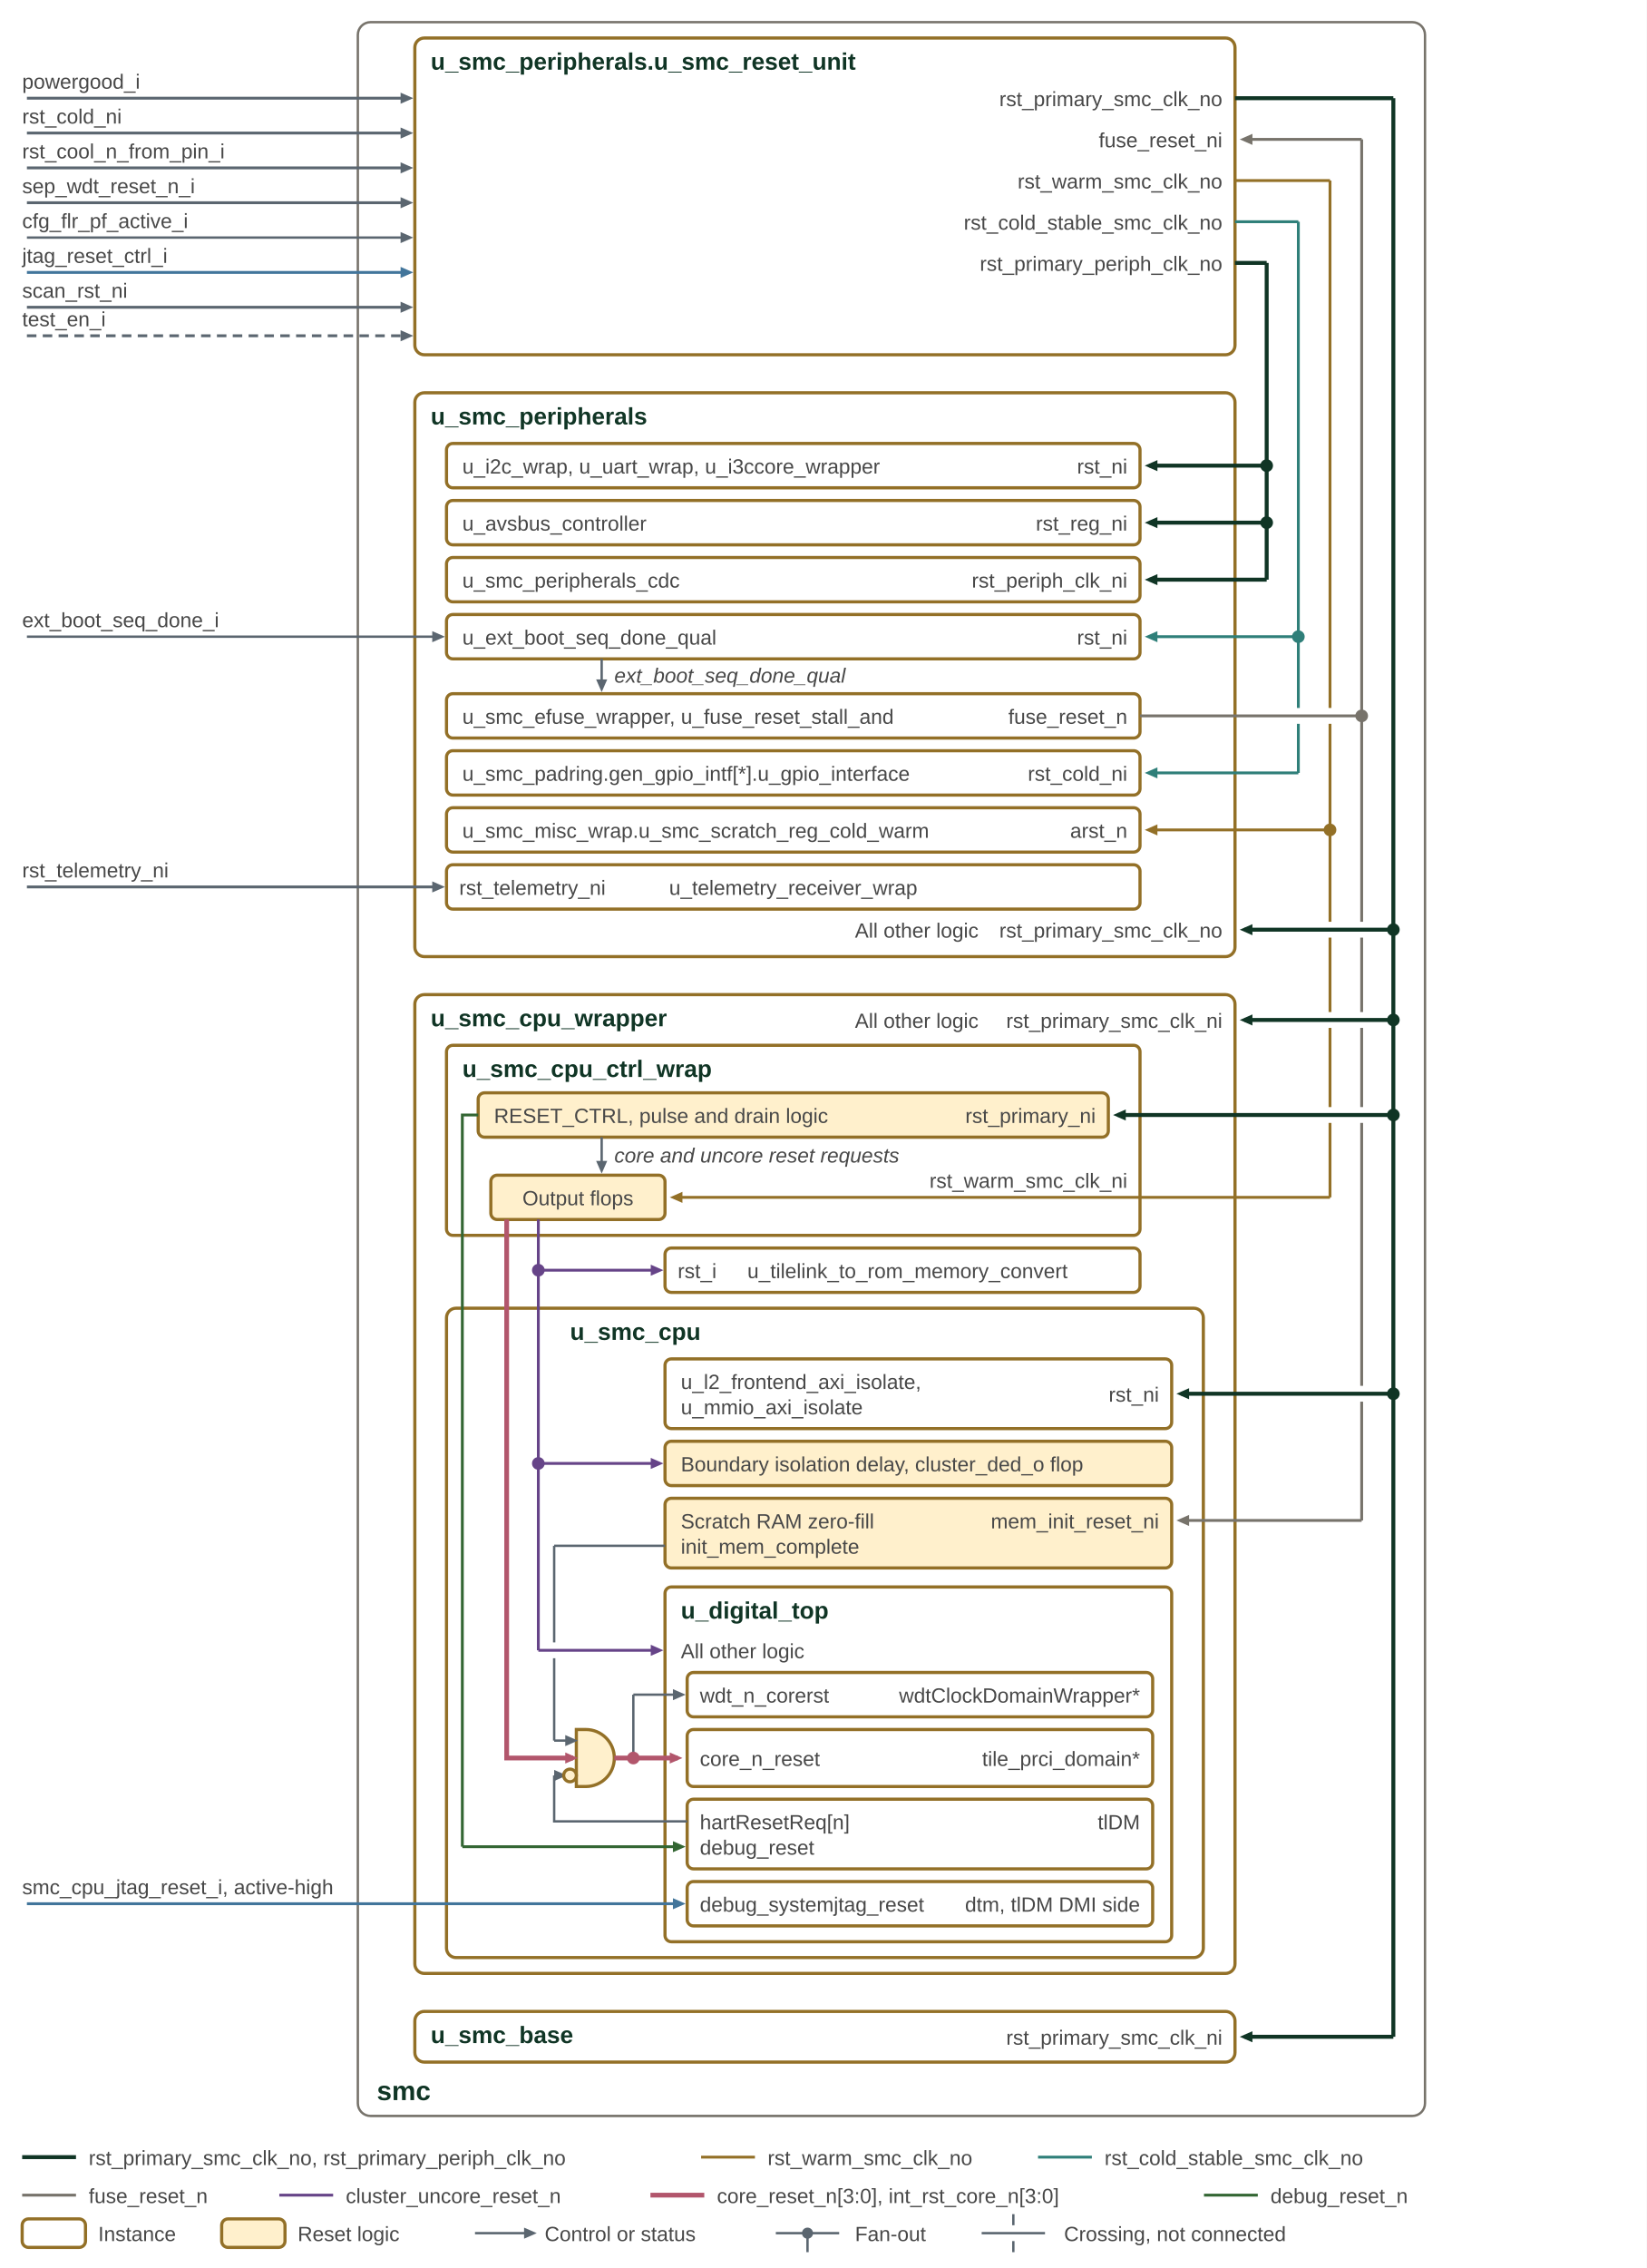
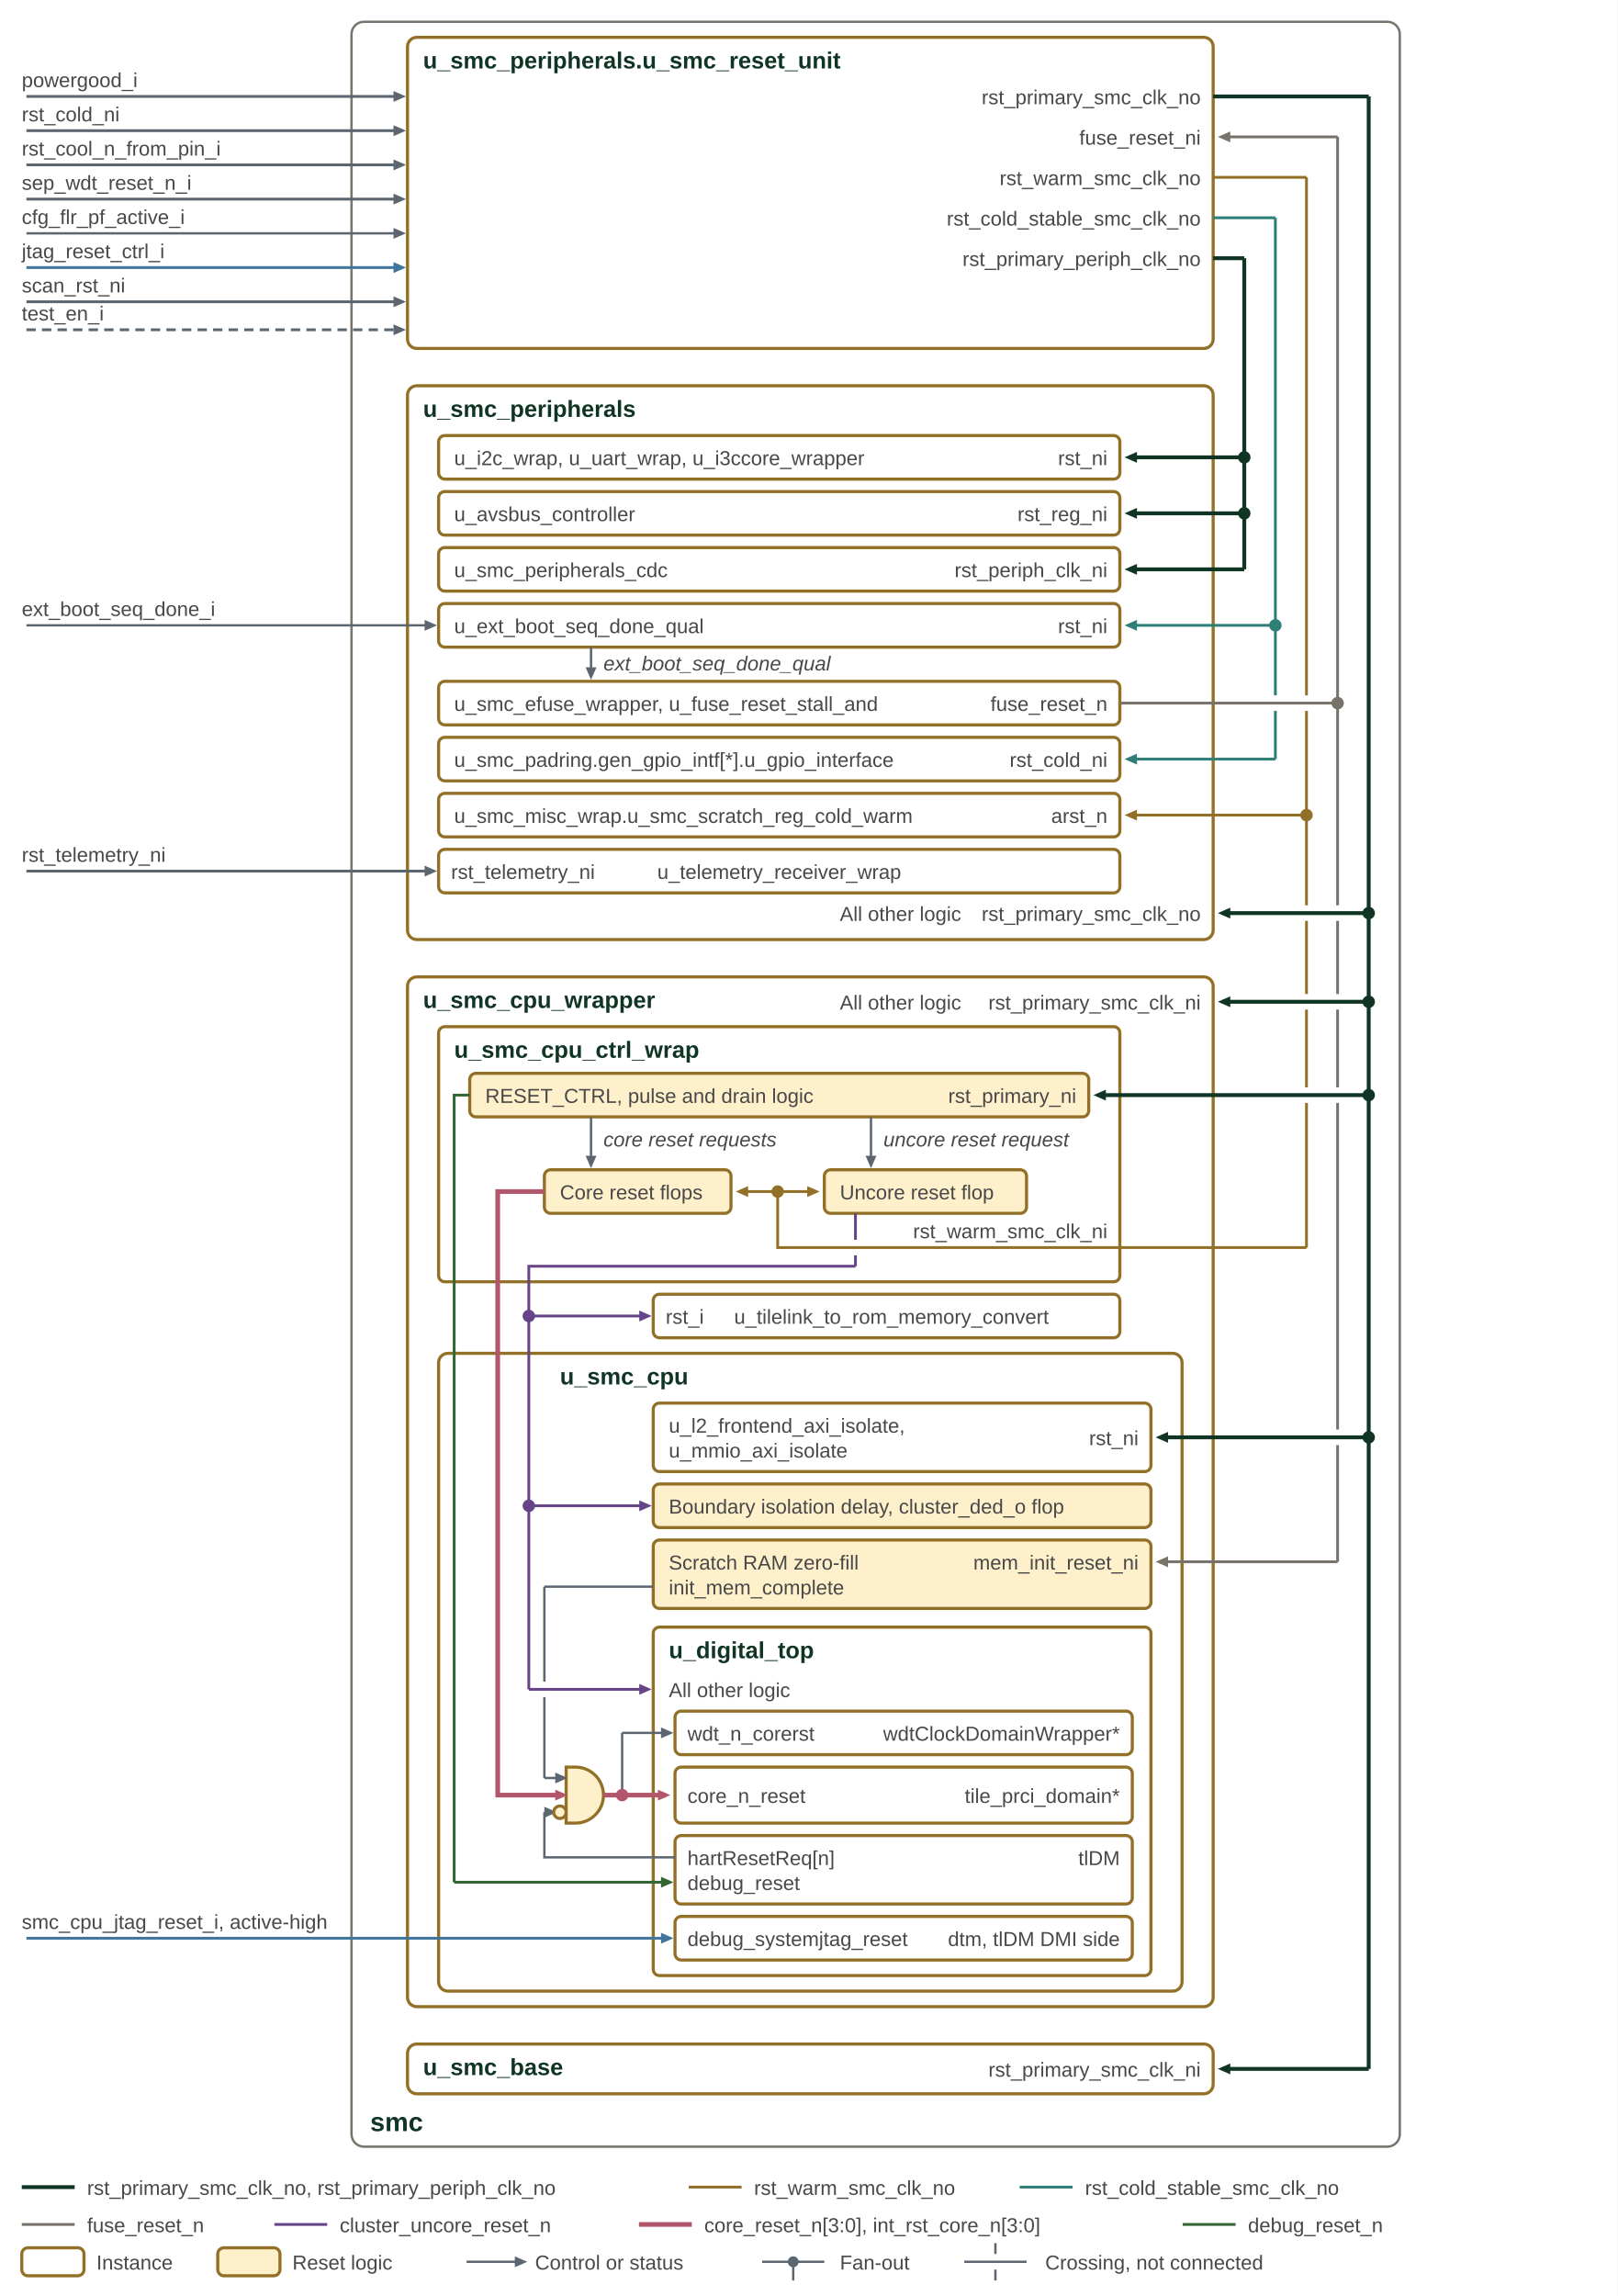
- <svg xmlns="http://www.w3.org/2000/svg" width="1040" height="1432" viewBox="0 0 1040 1432" role="img" aria-labelledby="title desc">
+ <svg xmlns="http://www.w3.org/2000/svg" width="1040" height="1476" viewBox="0 0 1040 1476" role="img" aria-labelledby="title desc">
  <defs>
    <marker id="ae" markerUnits="userSpaceOnUse" markerWidth="10" markerHeight="9" refX="7" refY="4.5" orient="auto">
      <path d="M0,0 L10,4.5 L0,9 Z" fill="#103525" />
    </marker>
    <marker id="as" markerUnits="userSpaceOnUse" markerWidth="10" markerHeight="9" refX="3" refY="4.5" orient="auto">
      <path d="M10,0 L0,4.5 L10,9 Z" fill="#103525" />
    </marker>
    <marker id="ge" markerUnits="userSpaceOnUse" markerWidth="8" markerHeight="7" refX="5" refY="3.5" orient="auto">
      <path d="M0,0 L8,3.5 L0,7 Z" fill="#5b6670" />
    </marker>
    <marker id="gs" markerUnits="userSpaceOnUse" markerWidth="8" markerHeight="7" refX="3" refY="3.5" orient="auto">
      <path d="M8,0 L0,3.5 L8,7 Z" fill="#5b6670" />
    </marker>
    <marker id="je" markerUnits="userSpaceOnUse" markerWidth="8" markerHeight="7" refX="5" refY="3.5" orient="auto">
      <path d="M0,0 L8,3.5 L0,7 Z" fill="#42759b" />
    </marker>
    <marker id="js" markerUnits="userSpaceOnUse" markerWidth="8" markerHeight="7" refX="3" refY="3.5" orient="auto">
      <path d="M8,0 L0,3.5 L8,7 Z" fill="#42759b" />
    </marker>
    <marker id="m-smu" markerUnits="userSpaceOnUse" markerWidth="8" markerHeight="7" refX="5" refY="3.5" orient="auto">
      <path d="M0,0 L8,3.5 L0,7 Z" fill="#103525" />
    </marker>
    <marker id="m-ref" markerUnits="userSpaceOnUse" markerWidth="8" markerHeight="7" refX="5" refY="3.5" orient="auto">
      <path d="M0,0 L8,3.5 L0,7 Z" fill="#2f7f79" />
    </marker>
    <marker id="m-per" markerUnits="userSpaceOnUse" markerWidth="8" markerHeight="7" refX="5" refY="3.5" orient="auto">
      <path d="M0,0 L8,3.5 L0,7 Z" fill="#937027" />
    </marker>
    <marker id="m-tel" markerUnits="userSpaceOnUse" markerWidth="8" markerHeight="7" refX="5" refY="3.5" orient="auto">
      <path d="M0,0 L8,3.5 L0,7 Z" fill="#664488" />
    </marker>
    <marker id="m-wdt" markerUnits="userSpaceOnUse" markerWidth="8" markerHeight="7" refX="5" refY="3.5" orient="auto">
      <path d="M0,0 L8,3.5 L0,7 Z" fill="#77736b" />
    </marker>
    <marker id="m-rosc" markerUnits="userSpaceOnUse" markerWidth="8" markerHeight="7" refX="5" refY="3.5" orient="auto">
      <path d="M0,0 L8,3.5 L0,7 Z" fill="#336633" />
    </marker>
    <marker id="m-jtag" markerUnits="userSpaceOnUse" markerWidth="8" markerHeight="7" refX="5" refY="3.5" orient="auto">
      <path d="M0,0 L8,3.5 L0,7 Z" fill="#42759b" />
    </marker>
    <marker id="m-spi" markerUnits="userSpaceOnUse" markerWidth="8" markerHeight="7" refX="5" refY="3.5" orient="auto">
      <path d="M0,0 L8,3.5 L0,7 Z" fill="#5b6670" />
    </marker>
    <marker id="m-slate" markerUnits="userSpaceOnUse" markerWidth="8" markerHeight="7" refX="5" refY="3.5" orient="auto">
      <path d="M0,0 L8,3.5 L0,7 Z" fill="#5b6670" />
    </marker>
    <marker id="m-pg" markerUnits="userSpaceOnUse" markerWidth="8" markerHeight="7" refX="5" refY="3.5" orient="auto">
      <path d="M0,0 L8,3.5 L0,7 Z" fill="#336633" />
    </marker>
    <marker id="m-bus" markerUnits="userSpaceOnUse" markerWidth="8" markerHeight="7" refX="5" refY="3.5" orient="auto">
      <path d="M0,0 L8,3.5 L0,7 Z" fill="#b2566c" />
    </marker>
    <style>
text { font-family: Arial, sans-serif; font-size: 15px; fill: #484848; }
.t { fill: #484848; }
.b { font-size: 17px; font-weight: bold; fill: #103525; }
.bs { font-size: 15px; font-weight: bold; fill: #103525; }
.h { font-size: 22px; font-weight: bold; fill: #103525; }
.s { font-size: 13px; fill: #484848; }
.si { font-size: 13px; font-style: italic; fill: #484848; }
.pmt { font-size: 12px; font-weight: bold; fill: #ffffff; }
.pst { font-size: 12px; font-weight: bold; fill: #103525; }
.pjt { font-size: 12px; font-weight: bold; fill: #1d4b6e; }
.pct { font-size: 12px; font-weight: bold; fill: #1f5c57; }
.pm { fill: #103525; stroke: #103525; stroke-width: 1.2; }
.ps { fill: #ffffff; stroke: #103525; stroke-width: 1.2; }
.pj { fill: #e8f3ff; stroke: #42759b; stroke-width: 1.2; }
.pc { fill: #d9f0ee; stroke: #2f7f79; stroke-width: 1.2; }
.smu { fill: #ffffff; stroke: #77736b; stroke-width: 1.5; }
.network { fill: #e8f0e8; stroke: #336633; stroke-width: 2; }
.fabric { fill: #fff0cc; stroke: #937027; stroke-width: 2; }
.core { fill: #ffffff; stroke: #937027; stroke-width: 2; }
.future { fill: #ffffff; stroke: #937027; stroke-width: 2; }
.nostroke { stroke: none; }
.fut { fill: none; stroke-dasharray: 7 5; }
.opt { stroke-dasharray: 7 5; }
.hatch { fill: none; stroke: #103525; stroke-opacity: 0.16; stroke-width: 1.2; }
.external { fill: #f2f2f2; stroke: #77736b; stroke-width: 1.5; }
.axi { fill: none; stroke: #103525; stroke-width: 2.5; marker-start: url(#as); marker-end: url(#ae); }
.axio { fill: none; stroke: #103525; stroke-width: 2.5; stroke-dasharray: 8 5; marker-start: url(#as); marker-end: url(#ae); }
.sig { fill: none; stroke: #5b6670; stroke-width: 1.5; marker-start: url(#gs); marker-end: url(#ge); }
.sigo { fill: none; stroke: #5b6670; stroke-width: 1.5; marker-end: url(#ge); }
.jtag { fill: none; stroke: #42759b; stroke-width: 1.8; marker-end: url(#je); }
.jtagb { fill: none; stroke: #42759b; stroke-width: 1.8; marker-start: url(#js); marker-end: url(#je); }
.sigplain { fill: none; stroke: #5b6670; stroke-width: 1.5; }
.n-smu { fill: none; stroke: #103525; stroke-width: 2.5; }
.a-smu { fill: none; stroke: #103525; stroke-width: 2.5; marker-end: url(#m-smu); }
.n-ref { fill: none; stroke: #2f7f79; stroke-width: 1.8; }
.a-ref { fill: none; stroke: #2f7f79; stroke-width: 1.8; marker-end: url(#m-ref); }
.n-per { fill: none; stroke: #937027; stroke-width: 1.8; }
.a-per { fill: none; stroke: #937027; stroke-width: 1.8; marker-end: url(#m-per); }
.n-tel { fill: none; stroke: #664488; stroke-width: 1.8; }
.a-tel { fill: none; stroke: #664488; stroke-width: 1.8; marker-end: url(#m-tel); }
.n-wdt { fill: none; stroke: #77736b; stroke-width: 1.8; }
.a-wdt { fill: none; stroke: #77736b; stroke-width: 1.8; marker-end: url(#m-wdt); }
.n-rosc { fill: none; stroke: #336633; stroke-width: 1.8; }
.a-rosc { fill: none; stroke: #336633; stroke-width: 1.8; marker-end: url(#m-rosc); }
.n-jtag { fill: none; stroke: #42759b; stroke-width: 1.8; }
.a-jtag { fill: none; stroke: #42759b; stroke-width: 1.8; marker-end: url(#m-jtag); }
.n-spi { fill: none; stroke: #5b6670; stroke-width: 1.8; }
.a-spi { fill: none; stroke: #5b6670; stroke-width: 1.8; marker-end: url(#m-spi); }
.n-slate { fill: none; stroke: #5b6670; stroke-width: 1.8; }
.a-slate { fill: none; stroke: #5b6670; stroke-width: 1.8; marker-end: url(#m-slate); }
.n-pg { fill: none; stroke: #336633; stroke-width: 1.8; }
.a-pg { fill: none; stroke: #336633; stroke-width: 1.8; marker-end: url(#m-pg); }
.n-bus { fill: none; stroke: #b2566c; stroke-width: 3; }
.a-bus { fill: none; stroke: #b2566c; stroke-width: 3; marker-end: url(#m-bus); }
.n-dash { fill: none; stroke: #5b6670; stroke-width: 1.8; stroke-dasharray: 6 4; }
.a-dash { fill: none; stroke: #5b6670; stroke-width: 1.8; stroke-dasharray: 6 4; marker-end: url(#m-slate); }
</style>
  </defs>
-   <rect width="1040" height="1432" fill="#ffffff" />
-   <rect class="smu" x="226" y="14" width="674" height="1322" rx="8" />
+   <rect width="1040" height="1476" fill="#ffffff" />
+   <rect class="smu" x="226" y="14" width="674" height="1366" rx="8" />
  <rect class="core" x="262" y="24" width="518" height="200" rx="6" />
  <text class="bs" x="272" y="44" text-anchor="start">u_smc_peripherals.u_smc_reset_unit</text>
  <text class="s" x="14" y="56" text-anchor="start">powergood_i</text>
  <path class="a-slate" d="M17,62 L258,62" />
  <text class="s" x="14" y="78" text-anchor="start">rst_cold_ni</text>
  <path class="a-slate" d="M17,84 L258,84" />
  <text class="s" x="14" y="100" text-anchor="start">rst_cool_n_from_pin_i</text>
  <path class="a-slate" d="M17,106 L258,106" />
  <text class="s" x="14" y="122" text-anchor="start">sep_wdt_reset_n_i</text>
  <path class="a-slate" d="M17,128 L258,128" />
  <text class="s" x="14" y="144" text-anchor="start">cfg_flr_pf_active_i</text>
  <path class="sigo" d="M17,150 L258,150" />
  <text class="s" x="14" y="166" text-anchor="start">jtag_reset_ctrl_i</text>
  <path class="a-jtag" d="M17,172 L258,172" />
  <text class="s" x="14" y="188" text-anchor="start">scan_rst_ni</text>
  <path class="a-slate" d="M17,194 L258,194" />
  <text class="s" x="14" y="206" text-anchor="start">test_en_i</text>
  <path class="a-dash" d="M17,212 L258,212" />
  <text class="s" x="772" y="67" text-anchor="end">rst_primary_smc_clk_no</text>
  <path class="n-smu" d="M780,62 L880,62" />
  <text class="s" x="772" y="119" text-anchor="end">rst_warm_smc_clk_no</text>
  <path class="n-per" d="M780,114 L840,114" />
  <text class="s" x="772" y="145" text-anchor="end">rst_cold_stable_smc_clk_no</text>
  <path class="n-ref" d="M780,140 L820,140" />
  <text class="s" x="772" y="171" text-anchor="end">rst_primary_periph_clk_no</text>
  <path class="n-smu" d="M780,166 L800,166" />
  <text class="s" x="772" y="93" text-anchor="end">fuse_reset_ni</text>
  <path class="a-wdt" d="M860,88 L786,88" />
  <rect class="core" x="262" y="248" width="518" height="356" rx="6" />
  <text class="bs" x="272" y="268" text-anchor="start">u_smc_peripherals</text>
  <rect class="core" x="282" y="280" width="438" height="28" rx="4" />
  <text class="s" x="292" y="299" text-anchor="start">u_i2c_wrap, u_uart_wrap, u_i3ccore_wrapper</text>
  <text class="s" x="712" y="299" text-anchor="end">rst_ni</text>
  <path class="a-smu" d="M800,294 L726,294" />
  <rect class="core" x="282" y="316" width="438" height="28" rx="4" />
  <text class="s" x="292" y="335" text-anchor="start">u_avsbus_controller</text>
  <text class="s" x="712" y="335" text-anchor="end">rst_reg_ni</text>
  <path class="a-smu" d="M800,330 L726,330" />
  <rect class="core" x="282" y="352" width="438" height="28" rx="4" />
  <text class="s" x="292" y="371" text-anchor="start">u_smc_peripherals_cdc</text>
  <text class="s" x="712" y="371" text-anchor="end">rst_periph_clk_ni</text>
  <path class="a-smu" d="M800,366 L726,366" />
  <rect class="core" x="282" y="388" width="438" height="28" rx="4" />
  <text class="s" x="292" y="407" text-anchor="start">u_ext_boot_seq_done_qual</text>
  <text class="s" x="712" y="407" text-anchor="end">rst_ni</text>
  <path class="a-ref" d="M820,402 L726,402" />
  <text class="s" x="14" y="396" text-anchor="start">ext_boot_seq_done_i</text>
  <path class="sigo" d="M17,402 L278,402" />
  <text class="si" x="388" y="431" text-anchor="start">ext_boot_seq_done_qual</text>
  <rect class="core" x="282" y="438" width="438" height="28" rx="4" />
  <text class="s" x="292" y="457" text-anchor="start">u_smc_efuse_wrapper, u_fuse_reset_stall_and</text>
  <text class="s" x="712" y="457" text-anchor="end">fuse_reset_n</text>
  <path class="sigo" d="M380,416 L380,434" />
  <path class="n-wdt" d="M720,452 L860,452" />
  <rect class="core" x="282" y="474" width="438" height="28" rx="4" />
  <text class="s" x="292" y="493" text-anchor="start">u_smc_padring.gen_gpio_intf[*].u_gpio_interface</text>
  <text class="s" x="712" y="493" text-anchor="end">rst_cold_ni</text>
  <path class="a-ref" d="M820,488 L726,488" />
  <rect class="core" x="282" y="510" width="438" height="28" rx="4" />
  <text class="s" x="292" y="529" text-anchor="start">u_smc_misc_wrap.u_smc_scratch_reg_cold_warm</text>
  <text class="s" x="712" y="529" text-anchor="end">arst_n</text>
  <path class="a-per" d="M840,524 L726,524" />
  <rect class="core" x="282" y="546" width="438" height="28" rx="4" />
  <text class="s" x="501" y="565" text-anchor="middle">u_telemetry_receiver_wrap</text>
  <text class="s" x="290" y="565" text-anchor="start">rst_telemetry_ni</text>
  <text class="s" x="14" y="554" text-anchor="start">rst_telemetry_ni</text>
  <path class="a-slate" d="M17,560 L278,560" />
  <text class="s" x="618" y="592" text-anchor="end">All other logic</text>
  <text class="s" x="772" y="592" text-anchor="end">rst_primary_smc_clk_no</text>
  <path class="a-smu" d="M880,587 L786,587" />
-   <rect class="core" x="262" y="628" width="518" height="618" rx="6" />
+   <rect class="core" x="262" y="628" width="518" height="662" rx="6" />
  <text class="bs" x="272" y="648" text-anchor="start">u_smc_cpu_wrapper</text>
  <text class="s" x="618" y="649" text-anchor="end">All other logic</text>
  <text class="s" x="772" y="649" text-anchor="end">rst_primary_smc_clk_ni</text>
  <path class="a-smu" d="M880,644 L786,644" />
-   <rect class="core" x="282" y="660" width="438" height="120" rx="4" />
+   <rect class="core" x="282" y="660" width="438" height="164" rx="4" />
  <text class="bs" x="292" y="680" text-anchor="start">u_smc_cpu_ctrl_wrap</text>
  <rect class="fabric" x="302" y="690" width="398" height="28" rx="4" />
  <text class="s" x="312" y="709" text-anchor="start">RESET_CTRL, pulse and drain logic</text>
  <text class="s" x="692" y="709" text-anchor="end">rst_primary_ni</text>
  <path class="a-smu" d="M880,704 L706,704" />
-   <rect class="fabric" x="310" y="742" width="110" height="28" rx="4" />
-   <text class="s" x="365" y="761" text-anchor="middle">Output flops</text>
-   <text class="s" x="712" y="750" text-anchor="end">rst_warm_smc_clk_ni</text>
-   <path class="a-per" d="M840,756 L426,756" />
-   <path class="sigo" d="M380,718 L380,738" />
-   <text class="si" x="388" y="734" text-anchor="start">core and uncore reset requests</text>
-   <rect class="core" x="420" y="788" width="300" height="28" rx="4" />
-   <text class="s" x="428" y="807" text-anchor="start">rst_i</text>
-   <text class="s" x="472" y="807" text-anchor="start">u_tilelink_to_rom_memory_convert</text>
-   <rect class="core" x="282" y="826" width="478" height="410" rx="6" />
-   <text class="bs" x="360" y="846" text-anchor="start">u_smc_cpu</text>
-   <rect class="core" x="420" y="858" width="320" height="44" rx="4" />
-   <text class="s" x="430" y="877" text-anchor="start">u_l2_frontend_axi_isolate,</text>
-   <text class="s" x="430" y="893" text-anchor="start">u_mmio_axi_isolate</text>
-   <text class="s" x="732" y="885" text-anchor="end">rst_ni</text>
-   <path class="a-smu" d="M880,880 L746,880" />
-   <rect class="fabric" x="420" y="910" width="320" height="28" rx="4" />
-   <text class="s" x="430" y="929" text-anchor="start">Boundary isolation delay, cluster_ded_o flop</text>
-   <rect class="fabric" x="420" y="946" width="320" height="44" rx="4" />
-   <text class="s" x="430" y="965" text-anchor="start">Scratch RAM zero-fill</text>
-   <text class="s" x="430" y="981" text-anchor="start">init_mem_complete</text>
-   <text class="s" x="732" y="965" text-anchor="end">mem_init_reset_ni</text>
-   <path class="a-wdt" d="M860,960 L746,960" />
-   <rect class="core" x="420" y="1002" width="320" height="224" rx="4" />
-   <text class="bs" x="430" y="1022" text-anchor="start">u_digital_top</text>
-   <text class="s" x="430" y="1047" text-anchor="start">All other logic</text>
-   <rect class="core" x="434" y="1056" width="294" height="28" rx="4" />
-   <text class="s" x="442" y="1075" text-anchor="start">wdt_n_corerst</text>
-   <text class="s" x="720" y="1075" text-anchor="end">wdtClockDomainWrapper*</text>
-   <rect class="core" x="434" y="1092" width="294" height="36" rx="4" />
-   <text class="s" x="442" y="1115" text-anchor="start">core_n_reset</text>
-   <text class="s" x="720" y="1115" text-anchor="end">tile_prci_domain*</text>
-   <rect class="core" x="434" y="1136" width="294" height="44" rx="4" />
-   <text class="s" x="442" y="1155" text-anchor="start">hartResetReq[n]</text>
-   <text class="s" x="442" y="1171" text-anchor="start">debug_reset</text>
-   <text class="s" x="720" y="1155" text-anchor="end">tlDM</text>
-   <rect class="core" x="434" y="1188" width="294" height="28" rx="4" />
-   <text class="s" x="442" y="1207" text-anchor="start">debug_systemjtag_reset</text>
-   <text class="s" x="720" y="1207" text-anchor="end">dtm, tlDM DMI side</text>
-   <text class="s" x="14" y="1196" text-anchor="start">smc_cpu_jtag_reset_i, active-high</text>
-   <path class="a-jtag" d="M17,1202 L430,1202" />
-   <path class="fabric" d="M364,1092 L370,1092 A18,18 0 0 1 370,1128 L364,1128 Z" />
-   <path class="n-tel" d="M340,770 L340,1042" />
-   <path class="a-tel" d="M340,802 L416,802" />
-   <path class="a-tel" d="M340,924 L416,924" />
-   <path class="a-tel" d="M340,1042 L416,1042" />
-   <path class="n-bus" d="M320,770 L320,1110 L360,1110" />
-   <path class="a-bus" d="M358,1110 L362,1110" />
-   <path class="n-pg" d="M302,704 L292,704 L292,1166" />
-   <path class="a-pg" d="M292,1166 L430,1166" />
-   <path class="a-bus" d="M388,1110 L428,1110" />
-   <path class="sigo" d="M400,1070 L430,1070" />
-   <path class="sigplain" d="M420,976 L350,976" />
-   <path class="sigo" d="M350,1099 L362,1099" />
-   <path class="sigplain" d="M434,1150 L350,1150 L350,1121" />
-   <path class="sigo" d="M350,1121 L355,1121" />
-   <circle class="fabric" cx="360" cy="1121" r="4" />
-   <rect class="core" x="262" y="1270" width="518" height="32" rx="6" />
-   <text class="bs" x="272" y="1290" text-anchor="start">u_smc_base</text>
-   <text class="s" x="772" y="1291" text-anchor="end">rst_primary_smc_clk_ni</text>
-   <path class="a-smu" d="M880,1286 L786,1286" />
-   <text class="b" x="238" y="1326" text-anchor="start">smc</text>
+   <rect class="fabric" x="350" y="752" width="120" height="28" rx="4" />
+   <text class="s" x="360" y="771" text-anchor="start">Core reset flops</text>
+   <rect class="fabric" x="530" y="752" width="130" height="28" rx="4" />
+   <text class="s" x="540" y="771" text-anchor="start">Uncore reset flop</text>
+   <path class="sigo" d="M380,718 L380,748" />
+   <text class="si" x="388" y="737" text-anchor="start">core reset requests</text>
+   <path class="sigo" d="M560,718 L560,748" />
+   <text class="si" x="568" y="737" text-anchor="start">uncore reset request</text>
+   <text class="s" x="712" y="796" text-anchor="end">rst_warm_smc_clk_ni</text>
+   <path class="n-per" d="M840,802 L500,802 L500,766" />
+   <path class="a-per" d="M500,766 L476,766" />
+   <path class="a-per" d="M500,766 L524,766" />
+   <rect class="core" x="420" y="832" width="300" height="28" rx="4" />
+   <text class="s" x="428" y="851" text-anchor="start">rst_i</text>
+   <text class="s" x="472" y="851" text-anchor="start">u_tilelink_to_rom_memory_convert</text>
+   <rect class="core" x="282" y="870" width="478" height="410" rx="6" />
+   <text class="bs" x="360" y="890" text-anchor="start">u_smc_cpu</text>
+   <rect class="core" x="420" y="902" width="320" height="44" rx="4" />
+   <text class="s" x="430" y="921" text-anchor="start">u_l2_frontend_axi_isolate,</text>
+   <text class="s" x="430" y="937" text-anchor="start">u_mmio_axi_isolate</text>
+   <text class="s" x="732" y="929" text-anchor="end">rst_ni</text>
+   <path class="a-smu" d="M880,924 L746,924" />
+   <rect class="fabric" x="420" y="954" width="320" height="28" rx="4" />
+   <text class="s" x="430" y="973" text-anchor="start">Boundary isolation delay, cluster_ded_o flop</text>
+   <rect class="fabric" x="420" y="990" width="320" height="44" rx="4" />
+   <text class="s" x="430" y="1009" text-anchor="start">Scratch RAM zero-fill</text>
+   <text class="s" x="430" y="1025" text-anchor="start">init_mem_complete</text>
+   <text class="s" x="732" y="1009" text-anchor="end">mem_init_reset_ni</text>
+   <path class="a-wdt" d="M860,1004 L746,1004" />
+   <rect class="core" x="420" y="1046" width="320" height="224" rx="4" />
+   <text class="bs" x="430" y="1066" text-anchor="start">u_digital_top</text>
+   <text class="s" x="430" y="1091" text-anchor="start">All other logic</text>
+   <rect class="core" x="434" y="1100" width="294" height="28" rx="4" />
+   <text class="s" x="442" y="1119" text-anchor="start">wdt_n_corerst</text>
+   <text class="s" x="720" y="1119" text-anchor="end">wdtClockDomainWrapper*</text>
+   <rect class="core" x="434" y="1136" width="294" height="36" rx="4" />
+   <text class="s" x="442" y="1159" text-anchor="start">core_n_reset</text>
+   <text class="s" x="720" y="1159" text-anchor="end">tile_prci_domain*</text>
+   <rect class="core" x="434" y="1180" width="294" height="44" rx="4" />
+   <text class="s" x="442" y="1199" text-anchor="start">hartResetReq[n]</text>
+   <text class="s" x="442" y="1215" text-anchor="start">debug_reset</text>
+   <text class="s" x="720" y="1199" text-anchor="end">tlDM</text>
+   <rect class="core" x="434" y="1232" width="294" height="28" rx="4" />
+   <text class="s" x="442" y="1251" text-anchor="start">debug_systemjtag_reset</text>
+   <text class="s" x="720" y="1251" text-anchor="end">dtm, tlDM DMI side</text>
+   <text class="s" x="14" y="1240" text-anchor="start">smc_cpu_jtag_reset_i, active-high</text>
+   <path class="a-jtag" d="M17,1246 L430,1246" />
+   <path class="fabric" d="M364,1136 L370,1136 A18,18 0 0 1 370,1172 L364,1172 Z" />
+   <path class="n-tel" d="M550,814 L340,814 L340,1086" />
+   <path class="a-tel" d="M340,846 L416,846" />
+   <path class="a-tel" d="M340,968 L416,968" />
+   <path class="a-tel" d="M340,1086 L416,1086" />
+   <path class="n-bus" d="M350,766 L320,766 L320,1154 L360,1154" />
+   <path class="a-bus" d="M358,1154 L362,1154" />
+   <path class="n-pg" d="M302,704 L292,704 L292,1210" />
+   <path class="a-pg" d="M292,1210 L430,1210" />
+   <path class="a-bus" d="M388,1154 L428,1154" />
+   <path class="sigo" d="M400,1114 L430,1114" />
+   <path class="sigplain" d="M420,1020 L350,1020" />
+   <path class="sigo" d="M350,1143 L362,1143" />
+   <path class="sigplain" d="M434,1194 L350,1194 L350,1165" />
+   <path class="sigo" d="M350,1165 L355,1165" />
+   <circle class="fabric" cx="360" cy="1165" r="4" />
+   <rect class="core" x="262" y="1314" width="518" height="32" rx="6" />
+   <text class="bs" x="272" y="1334" text-anchor="start">u_smc_base</text>
+   <text class="s" x="772" y="1335" text-anchor="end">rst_primary_smc_clk_ni</text>
+   <path class="a-smu" d="M880,1330 L786,1330" />
+   <text class="b" x="238" y="1370" text-anchor="start">smc</text>
  <path class="n-smu" d="M800,166 L800,366" />
  <path class="n-ref" d="M820,140 L820,447 M820,457 L820,488" />
-   <path class="n-per" d="M840,114 L840,447 M840,457 L840,582 M840,592 L840,639 M840,649 L840,699 M840,709 L840,756" />
-   <path class="n-wdt" d="M860,88 L860,582 M860,592 L860,639 M860,649 L860,699 M860,709 L860,875 M860,885 L860,960" />
-   <path class="n-smu" d="M880,62 L880,1286" />
-   <path class="sigplain" d="M400,1070 L400,1110" />
-   <path class="sigplain" d="M350,976 L350,1037 M350,1047 L350,1099" />
+   <path class="n-per" d="M840,114 L840,447 M840,457 L840,582 M840,592 L840,639 M840,649 L840,699 M840,709 L840,802" />
+   <path class="n-wdt" d="M860,88 L860,582 M860,592 L860,639 M860,649 L860,699 M860,709 L860,919 M860,929 L860,1004" />
+   <path class="n-smu" d="M880,62 L880,1330" />
+   <path class="n-tel" d="M550,780 L550,797 M550,807 L550,814" />
+   <path class="sigplain" d="M400,1114 L400,1154" />
+   <path class="sigplain" d="M350,1020 L350,1081 M350,1091 L350,1143" />
  <circle cx="860" cy="452" r="4" fill="#77736b" />
-   <circle cx="340" cy="802" r="4" fill="#664488" />
-   <circle cx="340" cy="924" r="4" fill="#664488" />
-   <circle cx="400" cy="1110" r="4" fill="#b2566c" />
+   <circle cx="500" cy="766" r="4" fill="#937027" />
+   <circle cx="340" cy="846" r="4" fill="#664488" />
+   <circle cx="340" cy="968" r="4" fill="#664488" />
+   <circle cx="400" cy="1154" r="4" fill="#b2566c" />
  <circle cx="800" cy="294" r="4" fill="#103525" />
  <circle cx="800" cy="330" r="4" fill="#103525" />
  <circle cx="820" cy="402" r="4" fill="#2f7f79" />
  <circle cx="840" cy="524" r="4" fill="#937027" />
  <circle cx="880" cy="587" r="4" fill="#103525" />
  <circle cx="880" cy="644" r="4" fill="#103525" />
  <circle cx="880" cy="704" r="4" fill="#103525" />
-   <circle cx="880" cy="880" r="4" fill="#103525" />
-   <path class="n-smu" d="M14,1362 L48,1362" />
-   <text class="s" x="56" y="1367" text-anchor="start">rst_primary_smc_clk_no, rst_primary_periph_clk_no</text>
-   <path class="n-per" d="M442.8,1362 L476.8,1362" />
-   <text class="s" x="484.8" y="1367" text-anchor="start">rst_warm_smc_clk_no</text>
-   <path class="n-ref" d="M655.6,1362 L689.6,1362" />
-   <text class="s" x="697.6" y="1367" text-anchor="start">rst_cold_stable_smc_clk_no</text>
-   <path class="n-wdt" d="M14,1386 L48,1386" />
-   <text class="s" x="56" y="1391" text-anchor="start">fuse_reset_n</text>
-   <path class="n-tel" d="M176.4,1386 L210.4,1386" />
-   <text class="s" x="218.4" y="1391" text-anchor="start">cluster_uncore_reset_n</text>
-   <path class="n-bus" d="M410.8,1386 L444.8,1386" />
-   <text class="s" x="452.8" y="1391" text-anchor="start">core_reset_n[3:0], int_rst_core_n[3:0]</text>
-   <path class="n-pg" d="M760.4,1386 L794.4,1386" />
-   <text class="s" x="802.4" y="1391" text-anchor="start">debug_reset_n</text>
-   <rect class="core" x="14" y="1401" width="40" height="18" rx="4" />
-   <text class="s" x="62" y="1415" text-anchor="start">Instance</text>
-   <rect class="fabric" x="140" y="1401" width="40" height="18" rx="4" />
-   <text class="s" x="188" y="1415" text-anchor="start">Reset logic</text>
-   <path class="sigo" d="M300,1410 L336,1410" />
-   <text class="s" x="344" y="1415" text-anchor="start">Control or status</text>
-   <path class="sigplain" d="M490,1410 L530,1410" />
-   <path class="sigplain" d="M510,1410 L510,1422" />
-   <circle cx="510" cy="1410" r="3.5" fill="#5b6670" />
-   <text class="s" x="540" y="1415" text-anchor="start">Fan-out</text>
-   <path class="sigplain" d="M620,1410 L660,1410" />
-   <path class="sigplain" d="M640,1398 L640,1405 M640,1415 L640,1422" />
-   <text class="s" x="672" y="1415" text-anchor="start">Crossing, not connected</text>
+   <circle cx="880" cy="924" r="4" fill="#103525" />
+   <path class="n-smu" d="M14,1406 L48,1406" />
+   <text class="s" x="56" y="1411" text-anchor="start">rst_primary_smc_clk_no, rst_primary_periph_clk_no</text>
+   <path class="n-per" d="M442.8,1406 L476.8,1406" />
+   <text class="s" x="484.8" y="1411" text-anchor="start">rst_warm_smc_clk_no</text>
+   <path class="n-ref" d="M655.6,1406 L689.6,1406" />
+   <text class="s" x="697.6" y="1411" text-anchor="start">rst_cold_stable_smc_clk_no</text>
+   <path class="n-wdt" d="M14,1430 L48,1430" />
+   <text class="s" x="56" y="1435" text-anchor="start">fuse_reset_n</text>
+   <path class="n-tel" d="M176.4,1430 L210.4,1430" />
+   <text class="s" x="218.4" y="1435" text-anchor="start">cluster_uncore_reset_n</text>
+   <path class="n-bus" d="M410.8,1430 L444.8,1430" />
+   <text class="s" x="452.8" y="1435" text-anchor="start">core_reset_n[3:0], int_rst_core_n[3:0]</text>
+   <path class="n-pg" d="M760.4,1430 L794.4,1430" />
+   <text class="s" x="802.4" y="1435" text-anchor="start">debug_reset_n</text>
+   <rect class="core" x="14" y="1445" width="40" height="18" rx="4" />
+   <text class="s" x="62" y="1459" text-anchor="start">Instance</text>
+   <rect class="fabric" x="140" y="1445" width="40" height="18" rx="4" />
+   <text class="s" x="188" y="1459" text-anchor="start">Reset logic</text>
+   <path class="sigo" d="M300,1454 L336,1454" />
+   <text class="s" x="344" y="1459" text-anchor="start">Control or status</text>
+   <path class="sigplain" d="M490,1454 L530,1454" />
+   <path class="sigplain" d="M510,1454 L510,1466" />
+   <circle cx="510" cy="1454" r="3.5" fill="#5b6670" />
+   <text class="s" x="540" y="1459" text-anchor="start">Fan-out</text>
+   <path class="sigplain" d="M620,1454 L660,1454" />
+   <path class="sigplain" d="M640,1442 L640,1449 M640,1459 L640,1466" />
+   <text class="s" x="672" y="1459" text-anchor="start">Crossing, not connected</text>
</svg>
